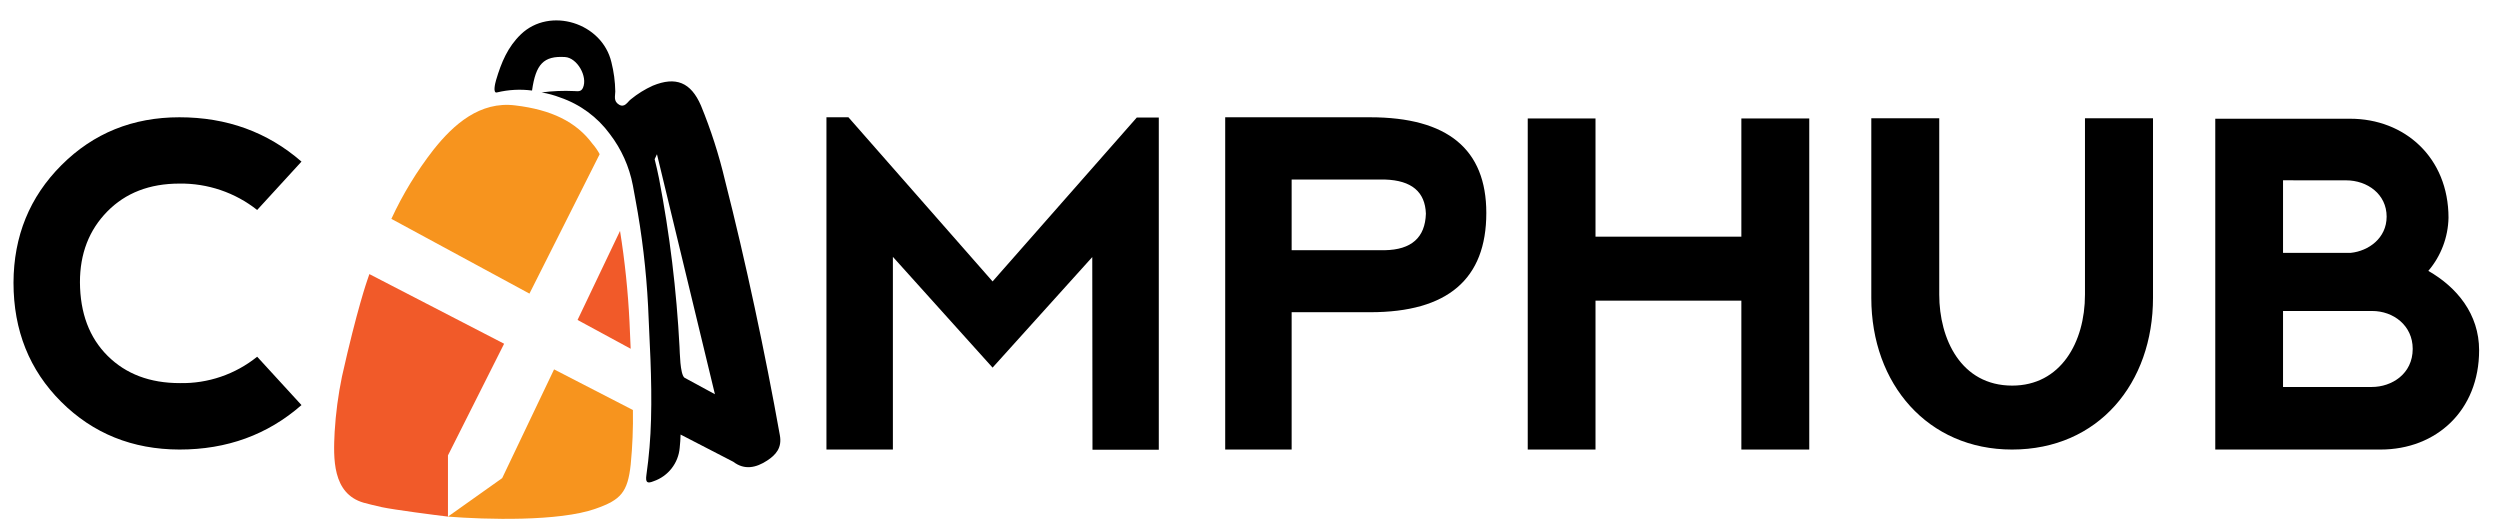
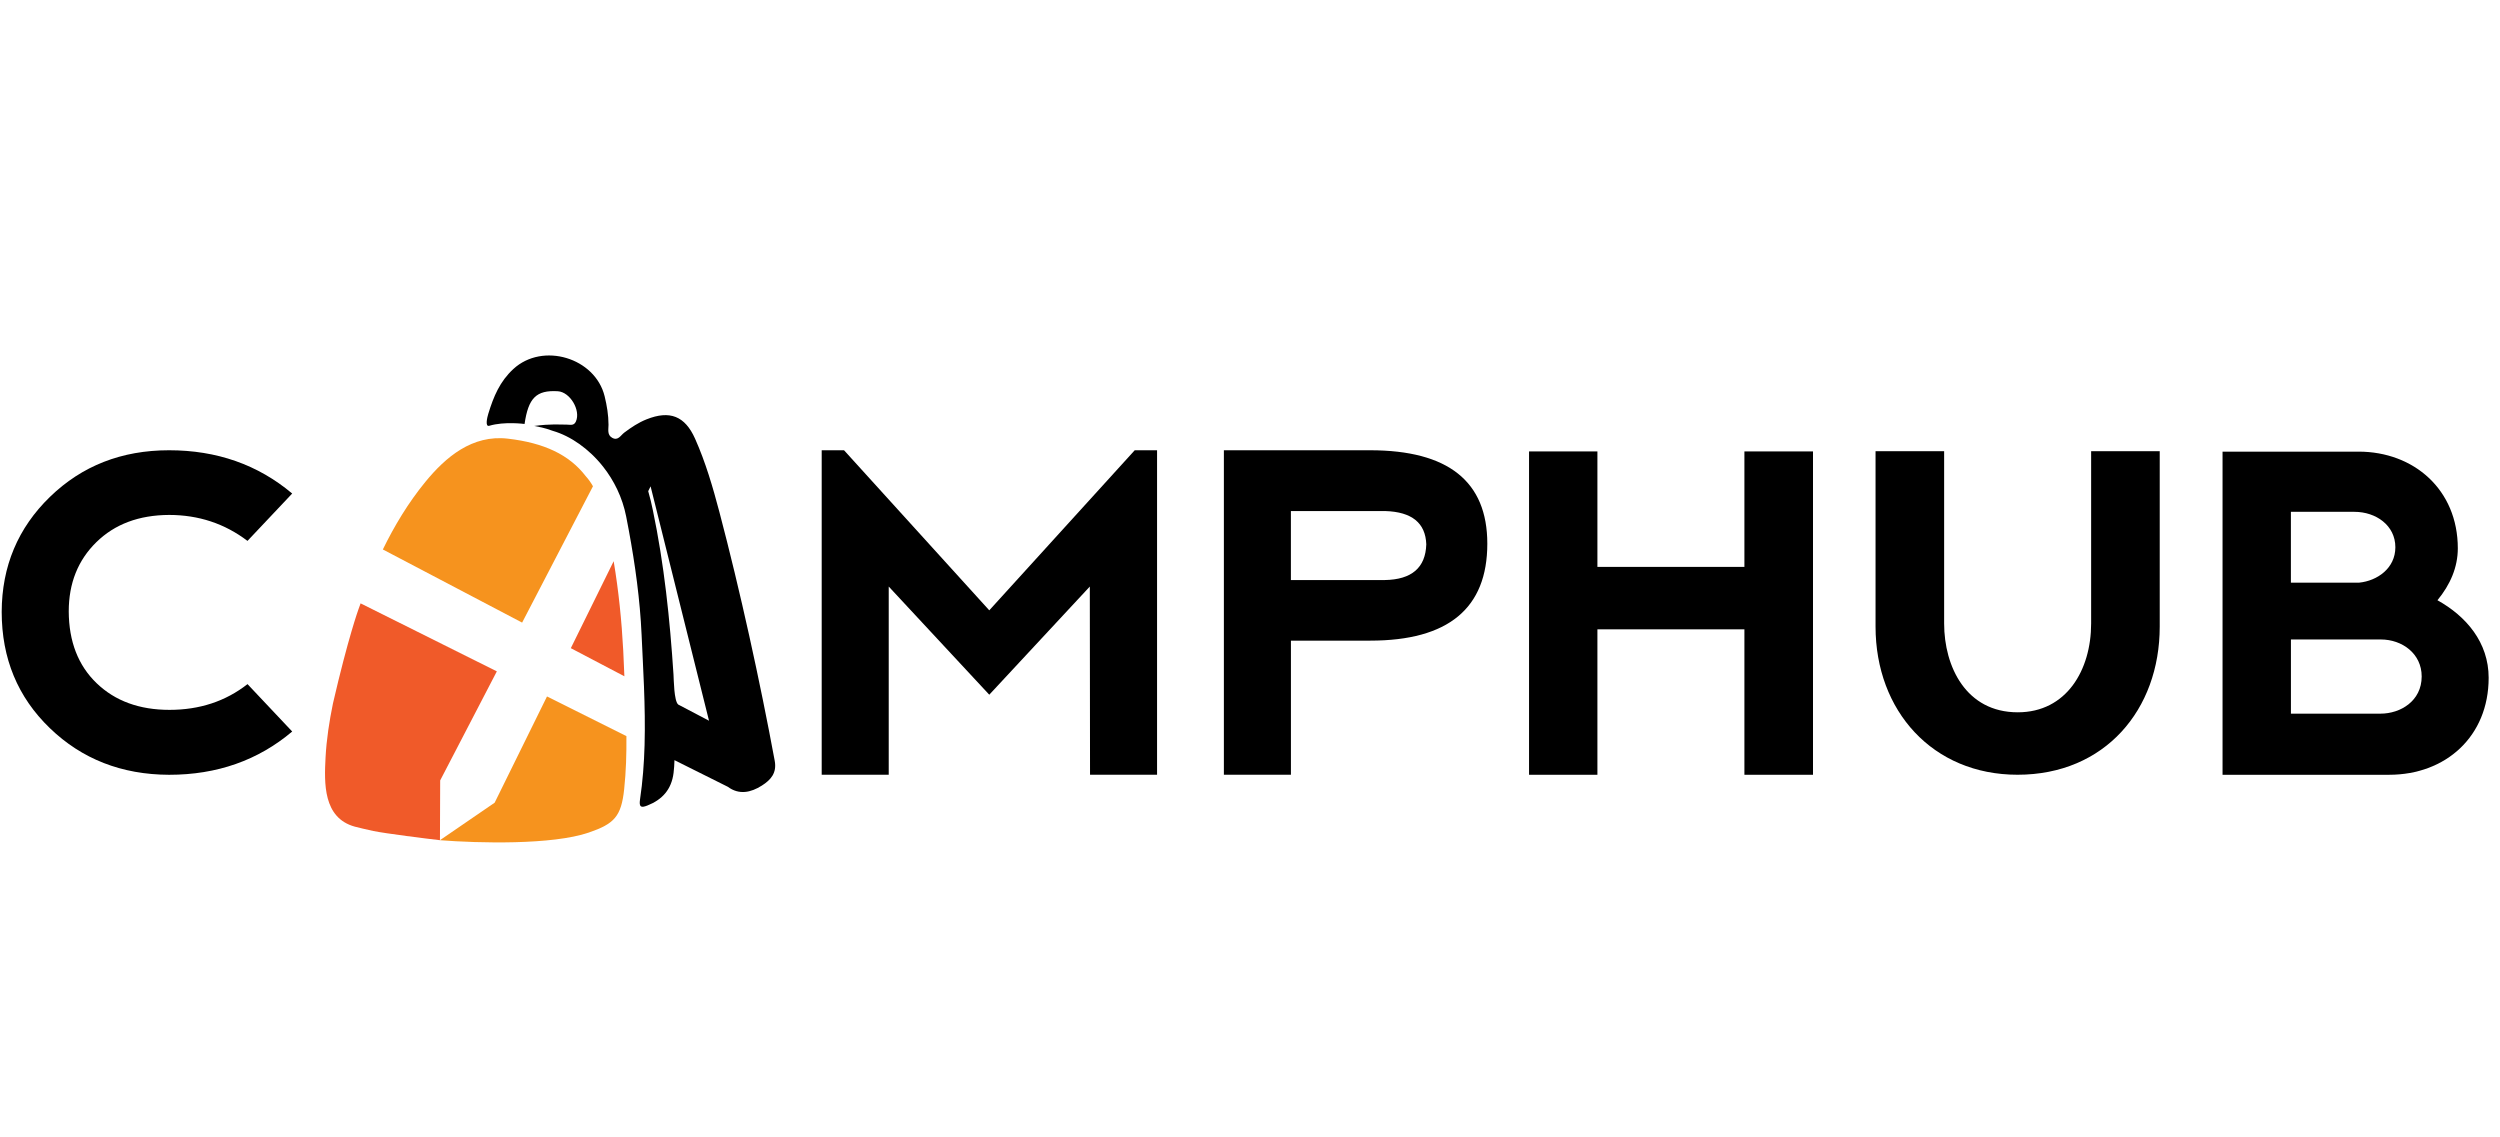
- <svg xmlns="http://www.w3.org/2000/svg" id="Layer_1" data-name="Layer 1" viewBox="0 0 568.52 120.37">
-   <defs>
-     <style>.cls-1{fill:#f15a29;}.cls-2{fill:#f7941e;}</style>
-   </defs>
-   <path d="M13.92,91.38Q3.08,80.58,3.07,64.3,3.12,48.39,14,37.53T40.8,26.67q16.17,0,27.76,10.08l-10.08,11a27.85,27.85,0,0,0-17.68-6q-10.17,0-16.4,6.34T18.18,64.2q.06,10.53,6.3,16.73T40.9,87.12a27.1,27.1,0,0,0,17.58-6l10.08,11Q57,102.24,40.8,102.23,24.78,102.19,13.92,91.38Z" />
-   <path d="M187.94,102.23V26.67h5L225.72,64l32.8-37.28h5v75.56H248.44l-.05-43.82L225.72,83.6,203.05,58.41v43.82Z" />
-   <path d="M278.62,102.23V26.67h32.94Q338,26.67,338,48.43,338,71,311.61,71H293.73v31.23ZM293.73,56.9h21.16q9.12-.15,9.37-8.31Q324,41.13,315,40.83H293.73Z" />
-   <path class="cls-1" d="M84,62.33c-.16.47-.33.93-.48,1.4,0,0-2.34,6.63-5.75,21.89a88.1,88.1,0,0,0-1.67,12.62c-.3,5.93-.57,14,6.59,16.08.61.17,1.22.31,1.83.47l2.35.55c2.79.59,12.17,1.81,15,2.14l0-13.92,12.77-25.39Z" />
-   <path class="cls-2" d="M136.37,35.06a12.74,12.74,0,0,0-1.65-2.38c-3.71-5-9.36-7.73-17.55-8.71-8-1-14,4.29-18.59,10.08A80.54,80.54,0,0,0,89,49.77l31.4,17Z" />
-   <path class="cls-1" d="M141,52.51l-9.66,20.25,12.08,6.55-.26-6A190.74,190.74,0,0,0,141,52.51Z" />
-   <path class="cls-2" d="M101.87,117.48c8.62.69,25.31,1.14,33.56-1.79,5.73-2,7.32-3.72,8-10.08a109,109,0,0,0,.5-12.37L126,84l-11.8,24.73Z" />
-   <path d="M177.35,99c-3.3-18.49-7.82-39.74-12.47-57.94A113.77,113.77,0,0,0,159.4,24c-2.29-5.29-5.7-6.67-10.94-4.52a22.42,22.42,0,0,0-5,3.1c-.79.61-1.39,2-2.7,1.21s-.84-2-.84-3a29,29,0,0,0-.88-6.64c-2.12-9-14-12.66-20.58-6.35-3,2.89-4.45,6.38-5.65,10.42-.21.73-.8,3.12.24,2.79a21.89,21.89,0,0,1,7.94-.42c.85-6,2.62-7.92,7.5-7.62,2.76.17,5.21,4.43,4.08,7-.45,1-1.25.74-2,.74a41.21,41.21,0,0,0-7.4.31,21.8,21.8,0,0,1,4.21,1.15,23.38,23.38,0,0,1,11.32,8.33,27.71,27.71,0,0,1,5.21,11.62c.2,1.07.4,2.15.59,3.22a183,183,0,0,1,2.88,24.27c.17,4,.38,8.06.54,12.09.17,4.55.26,9.1.13,13.65A109.34,109.34,0,0,1,147,108c-.26,1.8.22,2,1.64,1.43a8.82,8.82,0,0,0,5.93-7.61c.11-1,.17-2,.2-3l12,6.2c2.52,1.93,5.16,1.37,7.68-.28C176.46,103.43,177.86,101.82,177.35,99ZM154.53,78.92a280.19,280.19,0,0,0-4.66-38.32c-.3-1.48-.64-3-1-4.4l.53-1.13,13.18,54.58h0l-6.93-3.76C154.63,85.07,154.6,80,154.53,78.92Z" />
-   <path d="M411.44,26.94v75.29H396V68.37H362.83v33.86H347.42V26.94h15.41V53.82H396V26.94Z" />
-   <path d="M489.61,26.89V67.74c0,19.37-12.37,34.49-32.06,34.49-19.12,0-32-14.85-32-34.49V26.89H441V67c0,10.08,4.94,20.69,16.59,20.69,11,0,16.55-9.82,16.55-20.69V26.89Z" />
-   <path d="M552.22,61.6c6.5,3.72,11.55,9.81,11.55,18.06,0,13.65-9.69,22.57-22.42,22.57H503.77V27h30.67c12.42,0,22.37,8.83,22.37,22.53A19.24,19.24,0,0,1,552.22,61.6ZM519.18,41V57.5H534.6c4-.42,8.14-3.31,8.14-8.24,0-5.1-4.38-8.25-9.23-8.25Zm20.21,47c4.48,0,9.28-2.94,9.28-8.67,0-5.3-4.38-8.61-9.23-8.61H519.18V88Z" />
+ <svg xmlns="http://www.w3.org/2000/svg" width="165" height="75" viewBox="0 0 165 75" fill="none">
+   <path d="M3.29 48.057C1.171 46.015 0.112 43.458 0.112 40.383C0.122 37.374 1.184 34.846 3.297 32.794C5.411 30.742 8.03 29.717 11.157 29.717C14.313 29.717 17.022 30.669 19.284 32.573L16.334 35.699C14.829 34.556 13.104 33.986 11.157 33.986C9.171 33.995 7.572 34.594 6.358 35.785C5.143 36.975 4.537 38.498 4.537 40.354C4.547 42.344 5.161 43.924 6.381 45.095C7.6 46.266 9.202 46.851 11.188 46.851C13.174 46.851 14.89 46.284 16.336 45.152L19.285 48.28C17.033 50.184 14.325 51.136 11.159 51.136C8.03 51.125 5.407 50.1 3.29 48.057Z" fill="black" />
+   <path d="M54.232 51.134V29.717H55.706L65.292 40.282L74.892 29.717H76.366V51.134H71.942L71.928 38.712L65.292 45.851L58.656 38.712V51.134H54.232Z" fill="black" />
+   <path d="M80.776 51.134V29.717H90.421C95.581 29.717 98.163 31.772 98.163 35.885C98.163 40.149 95.588 42.282 90.435 42.282H85.201V51.134H80.776ZM85.199 38.283H91.392C93.172 38.255 94.086 37.469 94.135 35.928C94.086 34.518 93.186 33.785 91.437 33.73H85.199V38.283Z" fill="black" />
+   <path d="M23.799 39.822C23.752 39.956 23.702 40.088 23.656 40.221C23.656 40.221 22.974 42.098 21.976 46.424C21.733 47.605 21.549 48.799 21.486 50C21.398 51.68 21.317 53.978 23.415 54.558C23.592 54.606 23.773 54.647 23.952 54.69L24.638 54.846C25.455 55.013 28.203 55.359 29.037 55.453L29.052 51.507L32.791 44.31L23.799 39.822Z" fill="#F05A29" />
+   <path d="M39.136 32.093C39.008 31.869 38.849 31.634 38.652 31.419C37.564 30.009 35.912 29.229 33.514 28.951C31.167 28.678 29.414 30.167 28.07 31.809C26.952 33.177 26.04 34.684 25.268 36.265L34.46 41.092L39.136 32.093Z" fill="#F6931E" />
+   <path d="M40.502 37.04L37.674 42.779L41.209 44.635L41.134 42.941C41.029 40.961 40.829 38.992 40.502 37.04Z" fill="#F05A29" />
+   <path d="M29.036 55.454C31.558 55.65 36.445 55.778 38.859 54.949C40.537 54.372 41.003 53.895 41.195 52.089C41.32 50.921 41.353 49.752 41.343 48.583L36.102 45.966L32.647 52.978L29.036 55.454Z" fill="#F6931E" />
+   <path d="M51.132 50.216C50.163 44.973 48.84 38.949 47.48 33.792C47.046 32.149 46.57 30.513 45.876 28.956C45.206 27.455 44.208 27.064 42.673 27.676C42.137 27.889 41.661 28.207 41.2 28.554C40.967 28.729 40.792 29.111 40.407 28.897C40.06 28.705 40.162 28.339 40.162 28.037C40.161 27.397 40.056 26.77 39.906 26.155C39.284 23.611 35.816 22.568 33.881 24.355C32.991 25.175 32.577 26.165 32.228 27.308C32.164 27.516 31.993 28.191 32.295 28.101C33.285 27.802 34.621 27.982 34.621 27.982C34.87 26.273 35.387 25.736 36.815 25.822C37.623 25.869 38.34 27.077 38.01 27.818C37.879 28.112 37.644 28.028 37.424 28.026C36.927 28.024 36.339 27.969 35.258 28.113C36.12 28.272 36.169 28.345 36.492 28.439C37.648 28.775 38.864 29.61 39.806 30.802C40.523 31.712 41.081 32.829 41.329 34.096C41.388 34.401 41.447 34.704 41.503 35.009C41.923 37.285 42.24 39.574 42.345 41.888C42.396 43.031 42.459 44.173 42.503 45.316C42.552 46.607 42.578 47.895 42.542 49.184C42.508 50.376 42.419 51.57 42.242 52.76C42.166 53.272 42.306 53.328 42.719 53.167C43.708 52.781 44.32 52.107 44.456 51.009C44.49 50.732 44.507 50.453 44.515 50.17L48.036 51.928C48.773 52.474 49.548 52.317 50.286 51.846C50.872 51.473 51.279 51.019 51.132 50.216ZM44.451 44.525C44.213 40.877 43.837 37.247 43.087 33.665C43 33.245 42.902 32.827 42.782 32.417L42.939 32.098L46.795 47.568L46.792 47.566L44.763 46.5C44.481 46.268 44.472 44.844 44.451 44.525Z" fill="black" />
+   <path d="M119.658 29.794V51.135H115.131V41.536H105.429V51.135H100.917V29.794H105.429V37.415H115.131V29.794H119.658Z" fill="black" />
+   <path d="M142.542 29.778V41.356C142.542 46.847 138.921 51.133 133.157 51.133C127.558 51.133 123.786 46.922 123.786 41.356V29.778H128.313V41.148C128.313 44.005 129.762 47.012 133.172 47.012C136.385 47.012 138.015 44.229 138.015 41.148V29.778H142.542Z" fill="black" />
+   <path d="M160.872 39.616C162.772 40.673 164.251 42.399 164.251 44.735C164.251 48.605 161.415 51.135 157.687 51.135H146.688V29.808H155.667C159.304 29.808 162.216 32.308 162.216 36.192C162.214 37.443 161.717 38.589 160.872 39.616ZM151.199 33.781V38.454H155.711C156.888 38.335 158.094 37.516 158.094 36.118C158.094 34.675 156.813 33.781 155.393 33.781H151.199ZM157.115 47.101C158.428 47.101 159.831 46.269 159.831 44.646C159.831 43.142 158.549 42.205 157.131 42.205H151.201V47.101H157.115Z" fill="black" />
</svg>
